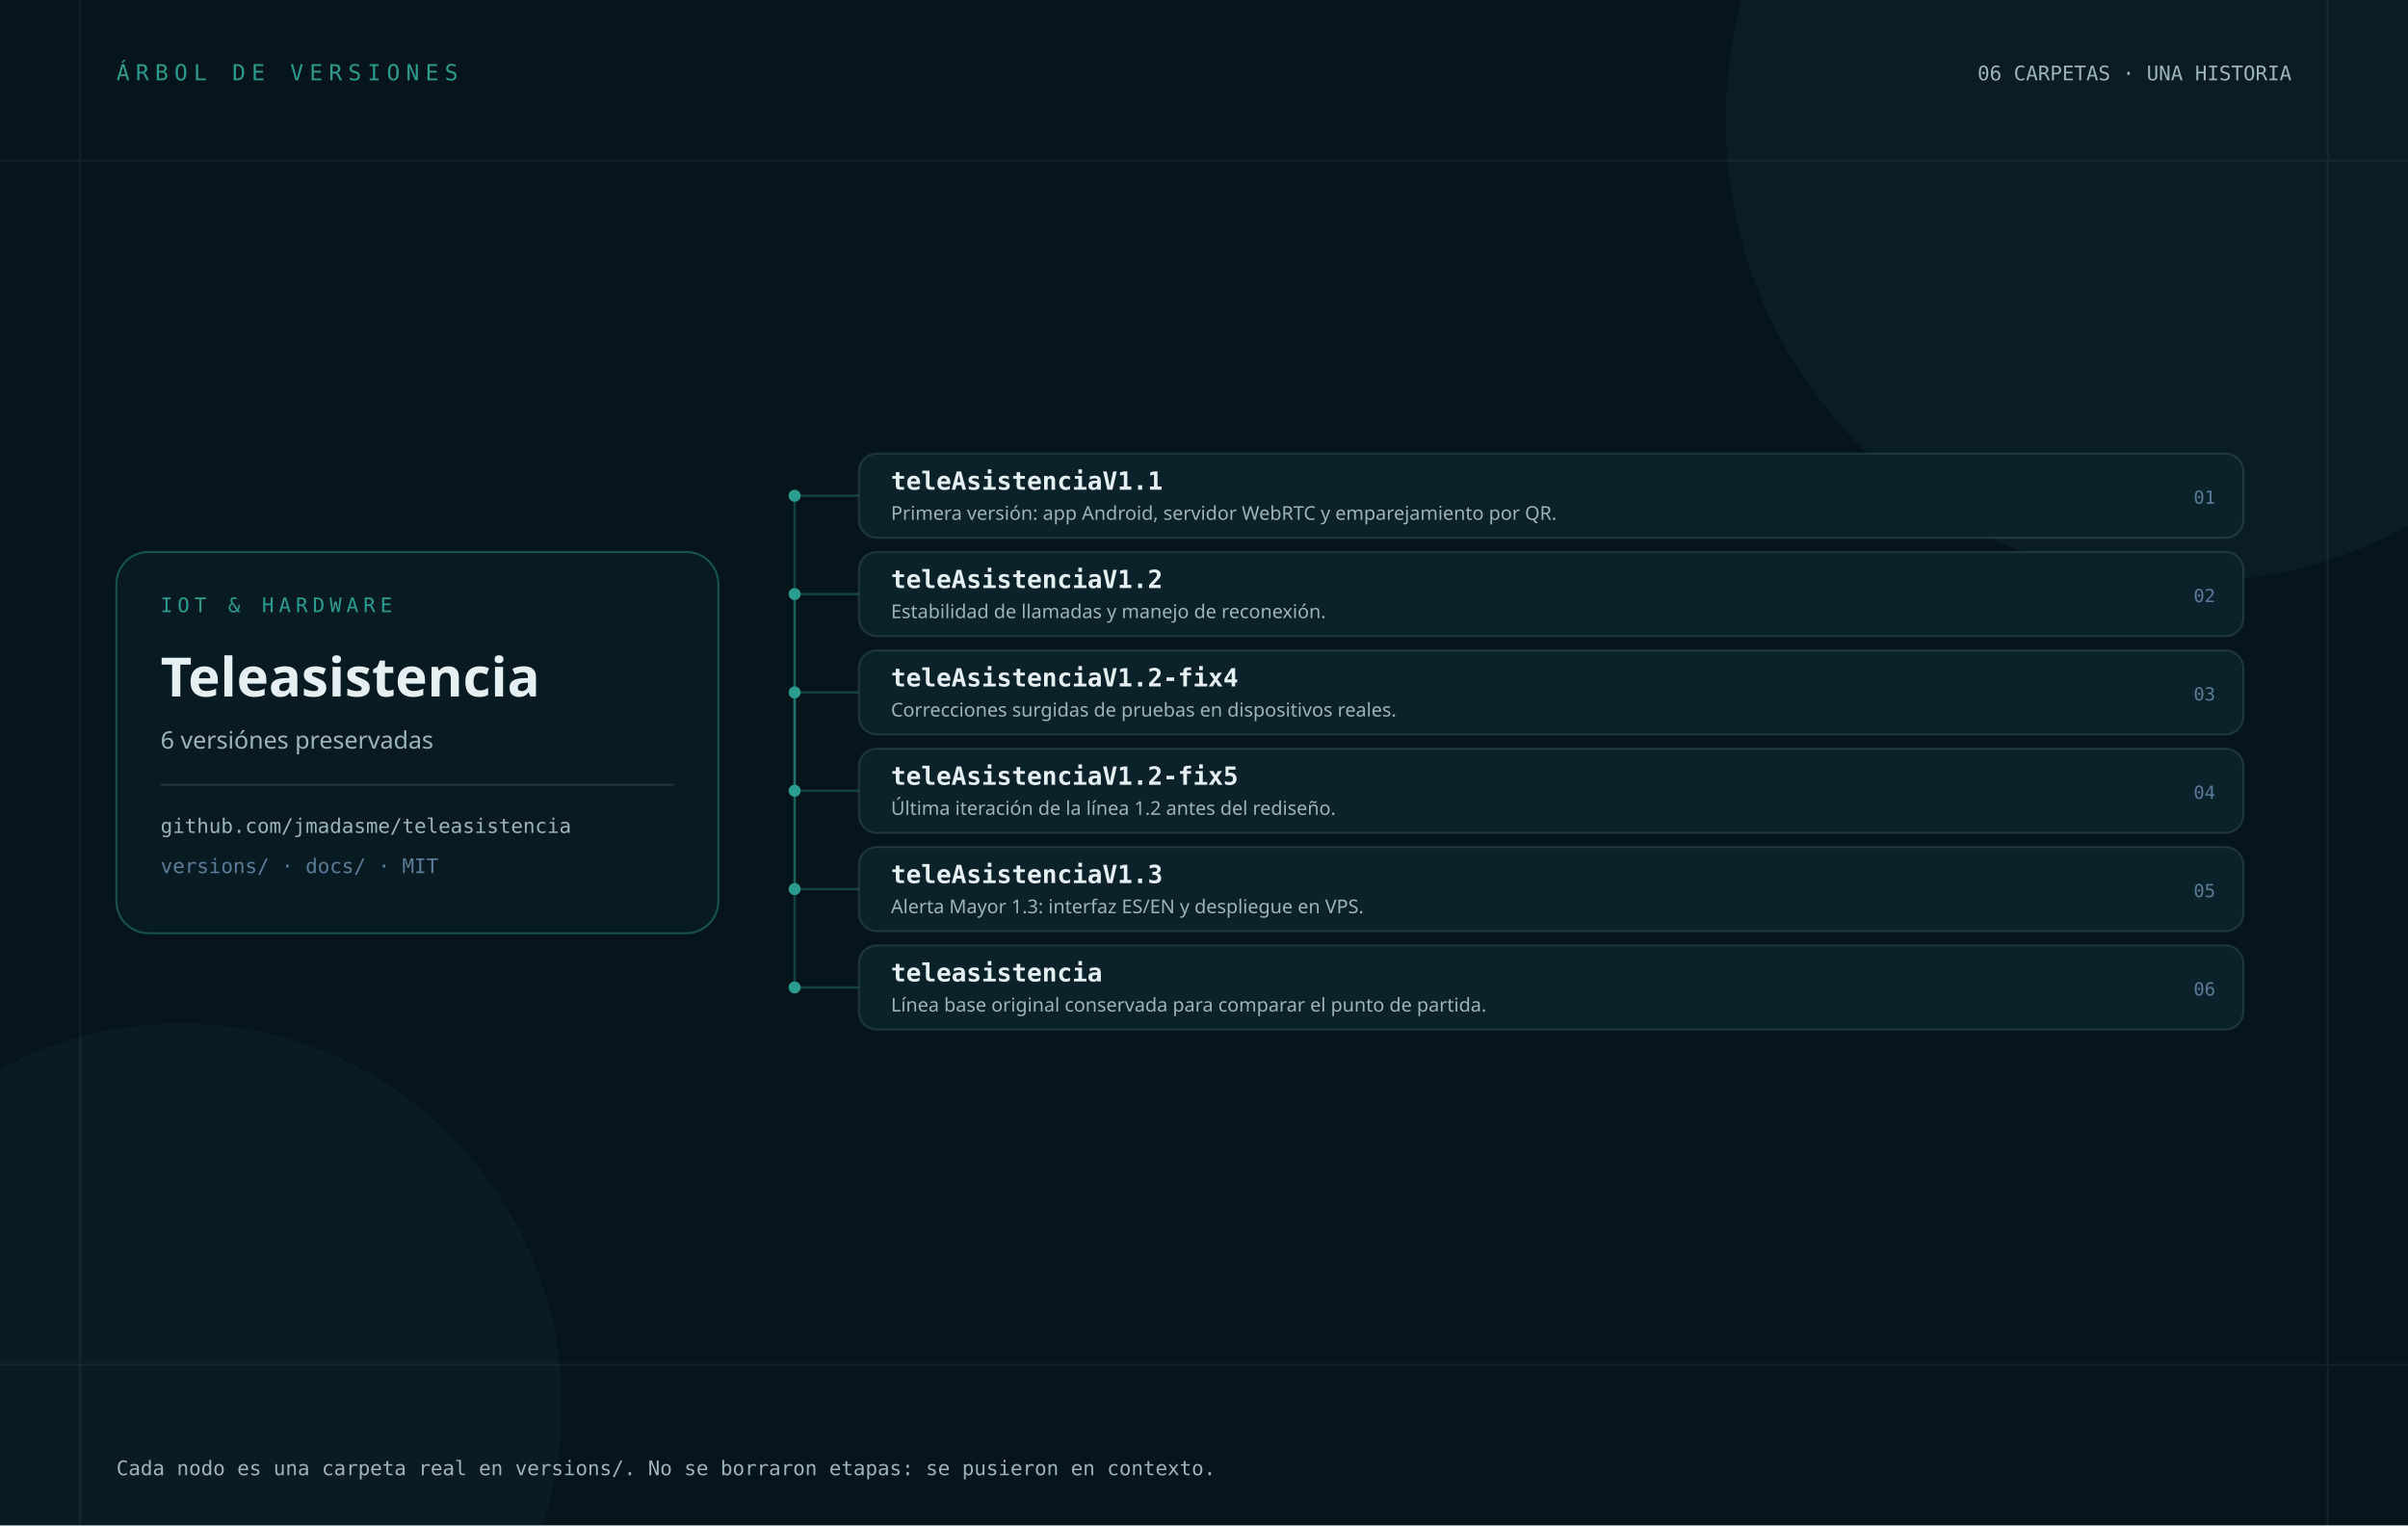
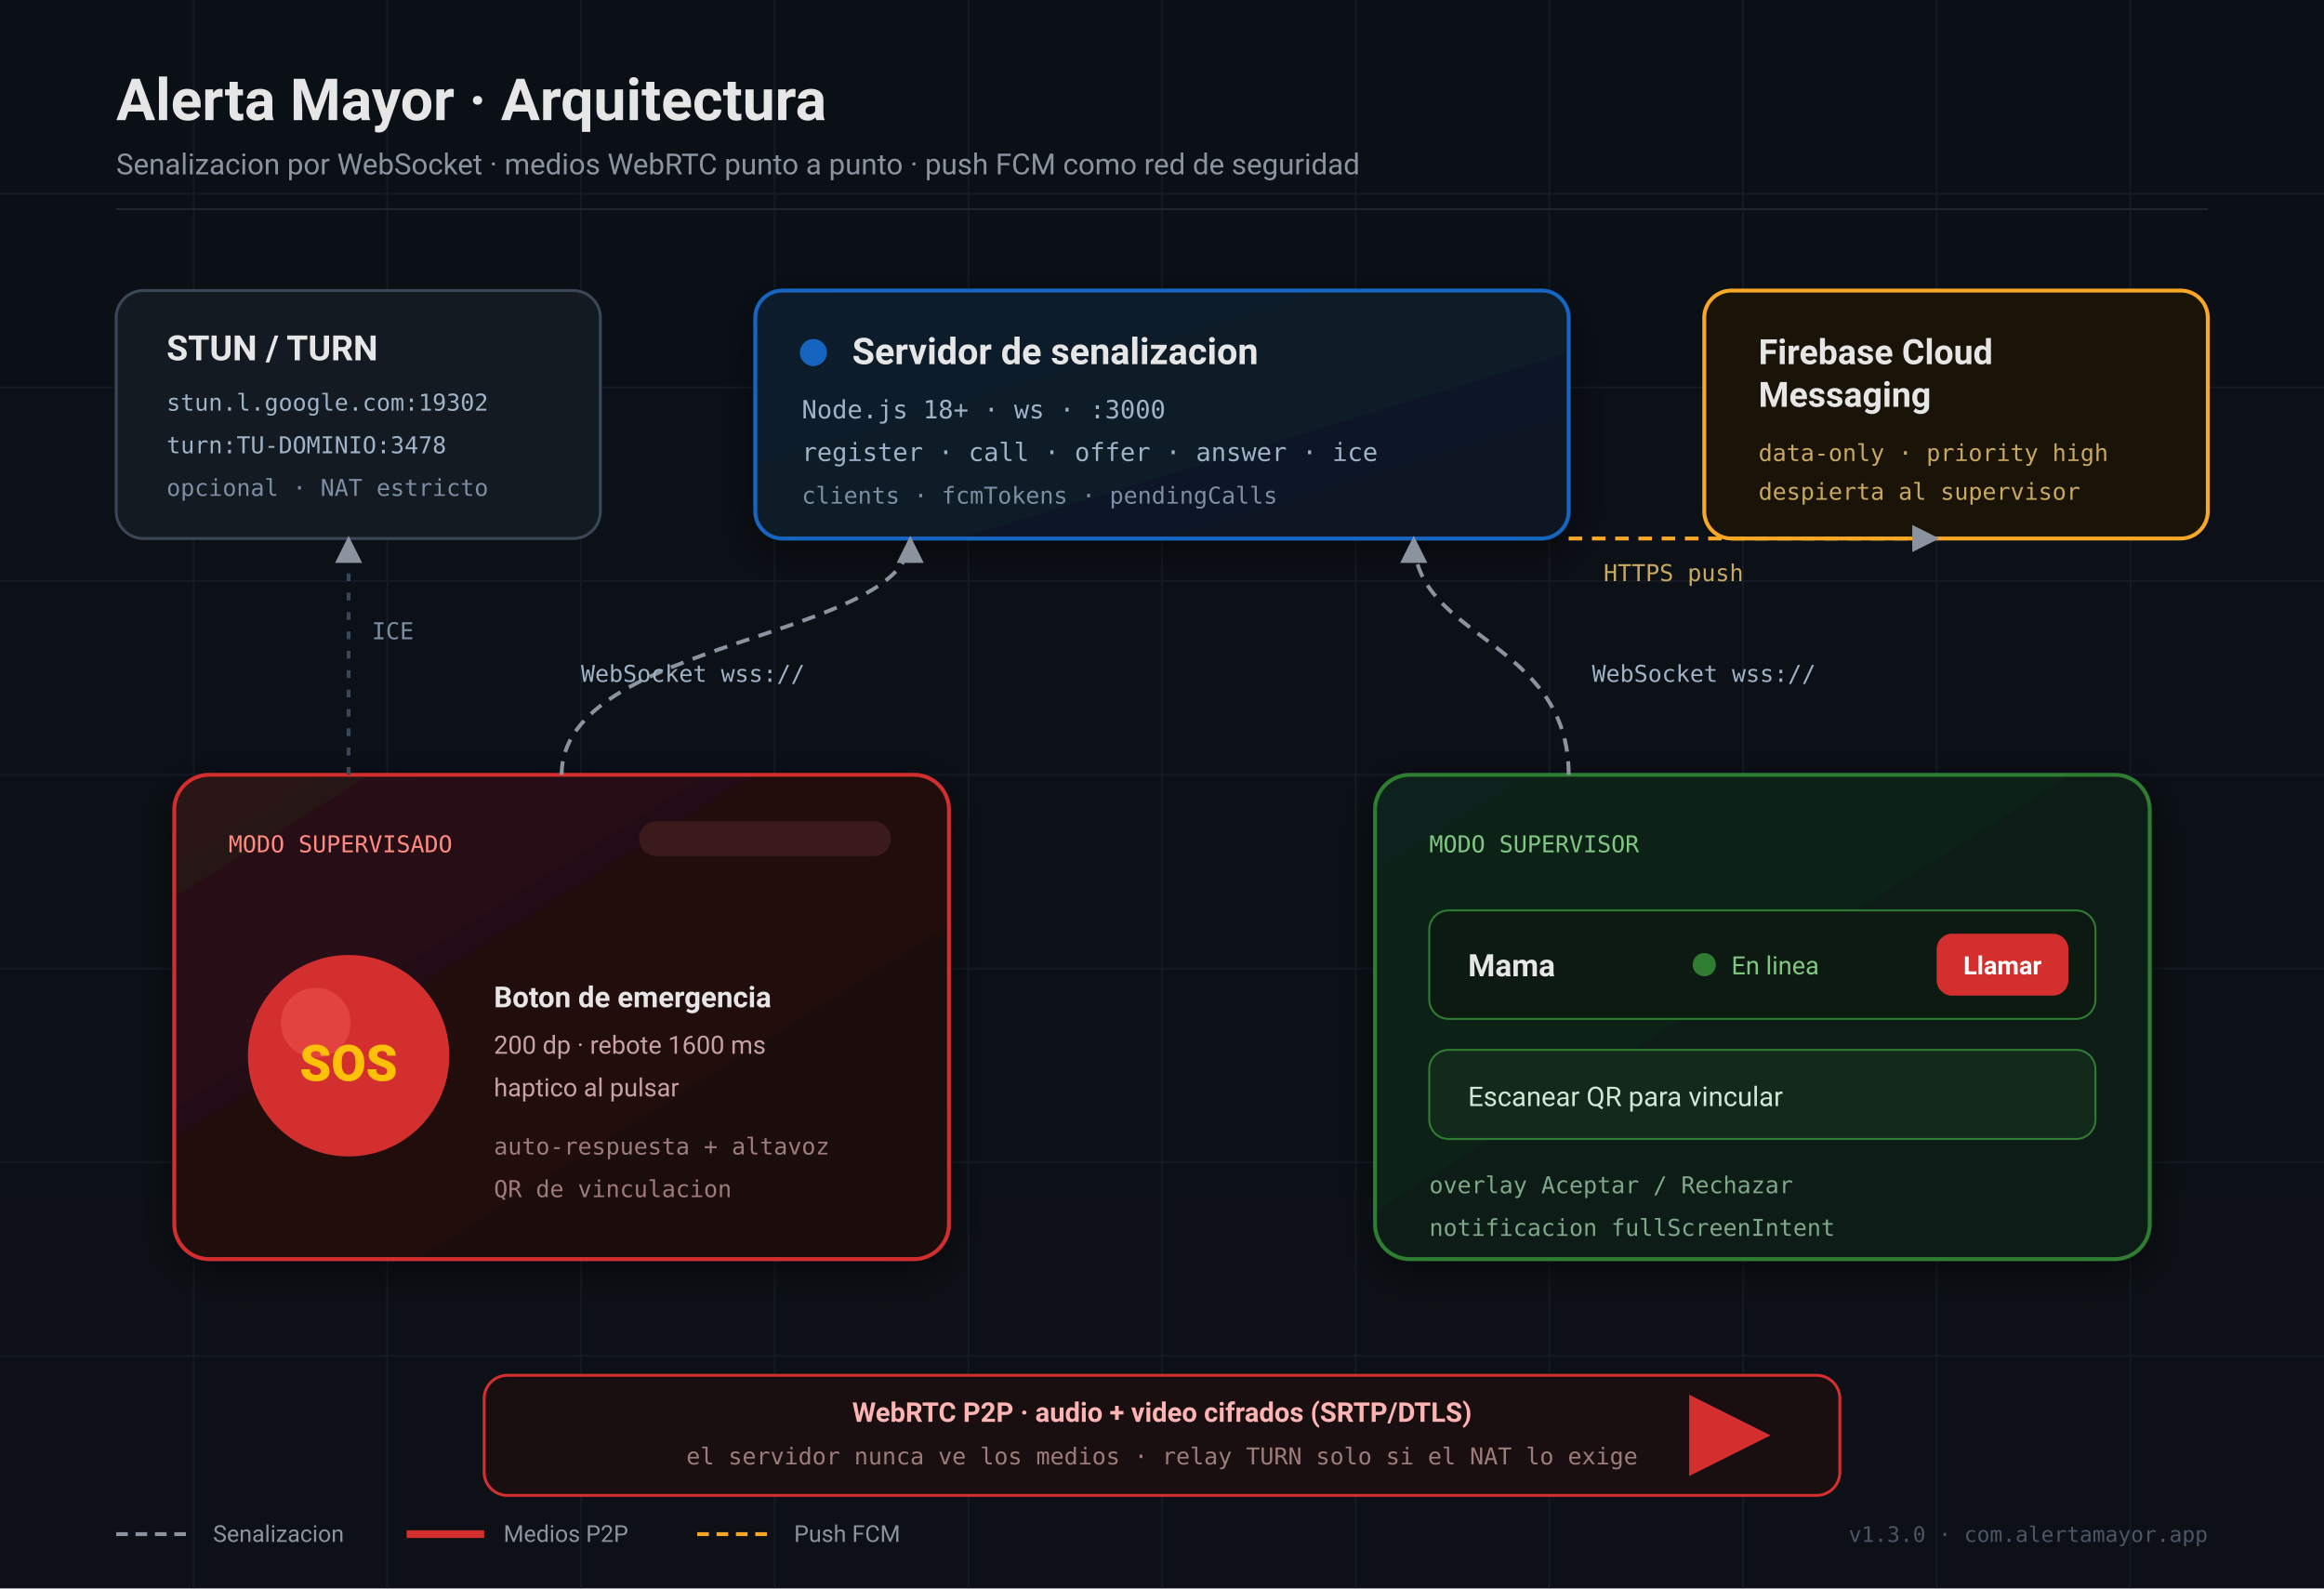
- <svg xmlns="http://www.w3.org/2000/svg" width="1200" height="760" viewBox="0 0 1200 760" role="img" aria-label="Árbol de versiones de Teleasistencia">
-   <rect width="1200" height="760" fill="#06141b" />
-   <circle cx="1090" cy="60" r="230" fill="#2A9D8F" opacity=".07" />
-   <circle cx="90" cy="700" r="190" fill="#457B9D" opacity=".07" />
-   <g stroke="rgba(148, 190, 200, .16)" stroke-width="1" opacity=".5">
-     <path d="M0 80H1200M0 680H1200M40 0V760M1160 0V760" />
+ <svg xmlns="http://www.w3.org/2000/svg" width="1200" height="820" viewBox="0 0 1200 820" role="img" aria-labelledby="title desc">
+   <defs>
+     <linearGradient id="bg" x1="0" y1="0" x2="0" y2="1">
+       <stop offset="0%" stop-color="#0b1017" />
+       <stop offset="100%" stop-color="#0d1117" />
+     </linearGradient>
+     <linearGradient id="cardRed" x1="0" y1="0" x2="1" y2="1">
+       <stop offset="0%" stop-color="#2a1213" />
+       <stop offset="100%" stop-color="#1a0e0f" />
+     </linearGradient>
+     <linearGradient id="cardBlue" x1="0" y1="0" x2="1" y2="1">
+       <stop offset="0%" stop-color="#0f1c2c" />
+       <stop offset="100%" stop-color="#101822" />
+     </linearGradient>
+     <linearGradient id="cardGreen" x1="0" y1="0" x2="1" y2="1">
+       <stop offset="0%" stop-color="#10241a" />
+       <stop offset="100%" stop-color="#0f1a15" />
+     </linearGradient>
+     <linearGradient id="p2p" x1="0" y1="0" x2="1" y2="0">
+       <stop offset="0%" stop-color="#D32F2F" stop-opacity="0.15" />
+       <stop offset="50%" stop-color="#D32F2F" stop-opacity="0.85" />
+       <stop offset="100%" stop-color="#D32F2F" stop-opacity="0.15" />
+     </linearGradient>
+     <marker id="arrow" viewBox="0 0 10 10" refX="9" refY="5" markerWidth="7" markerHeight="7" orient="auto-start-reverse">
+       <path d="M 0 0 L 10 5 L 0 10 z" fill="#8b949e" />
+     </marker>
+     <marker id="arrowRed" viewBox="0 0 10 10" refX="9" refY="5" markerWidth="7" markerHeight="7" orient="auto-start-reverse">
+       <path d="M 0 0 L 10 5 L 0 10 z" fill="#D32F2F" />
+     </marker>
+     <marker id="arrowGreen" viewBox="0 0 10 10" refX="9" refY="5" markerWidth="7" markerHeight="7" orient="auto-start-reverse">
+       <path d="M 0 0 L 10 5 L 0 10 z" fill="#2E7D32" />
+     </marker>
+     <filter id="shadow" x="-20%" y="-20%" width="140%" height="140%">
+       <feDropShadow dx="0" dy="6" stdDeviation="10" flood-color="#000000" flood-opacity="0.55" />
+     </filter>
+   </defs>
+   <rect width="1200" height="820" fill="url(#bg)" />
+   <g stroke="#1b2431" stroke-width="1" opacity="0.5">
+     <path d="M0 100 H1200 M0 200 H1200 M0 300 H1200 M0 400 H1200 M0 500 H1200 M0 600 H1200 M0 700 H1200" />
+     <path d="M100 0 V820 M200 0 V820 M300 0 V820 M400 0 V820 M500 0 V820 M600 0 V820 M700 0 V820 M800 0 V820 M900 0 V820 M1000 0 V820 M1100 0 V820" />
  </g>
-   <text x="58" y="40" fill="#2A9D8F" font-family="monospace" font-size="11" letter-spacing="3">ÁRBOL DE VERSIONES</text>
-   <text x="1142" y="40" text-anchor="end" fill="#9db4bd" font-family="monospace" font-size="10">06 CARPETAS · UNA HISTORIA</text>
-   <rect x="58" y="275" width="300" height="190" rx="16" fill="#081b23" stroke="#2A9D8F" stroke-opacity=".45" />
-   <text x="80" y="305" fill="#2A9D8F" font-family="monospace" font-size="10" letter-spacing="2.4">IOT &amp; HARDWARE</text>
-   <text x="80" y="347" fill="#e6f0f3" font-family="sans-serif" font-size="27" font-weight="700">Teleasistencia</text>
-   <text x="80" y="373" fill="#9db4bd" font-family="sans-serif" font-size="12">6 versiónes preservadas</text>
-   <line x1="80" y1="391" x2="336" y2="391" stroke="rgba(148, 190, 200, .16)" />
-   <text x="80" y="415" fill="#9db4bd" font-family="monospace" font-size="10">github.com/jmadasme/teleasistencia</text>
-   <text x="80" y="435" fill="#5B7C99" font-family="monospace" font-size="10">versions/ · docs/ · MIT</text>
-   <path d="M396 370 V247 H428" fill="none" stroke="#2A9D8F" stroke-opacity=".34" stroke-width="1.2" />
-   <circle cx="396" cy="247" r="3" fill="#2A9D8F" />
-   <rect x="428" y="226" width="690" height="42" rx="9" fill="#0b222b" stroke="rgba(148, 190, 200, .16)" />
-   <text x="444" y="244" fill="#e6f0f3" font-family="monospace" font-size="12.5" font-weight="600">teleAsistenciaV1.1</text>
-   <text x="444" y="259" fill="#9db4bd" font-family="sans-serif" font-size="9.5">Primera versión: app Android, servidor WebRTC y emparejamiento por QR.</text>
-   <text x="1104" y="251" text-anchor="end" fill="#5B7C99" font-family="monospace" font-size="9">01</text>
-   <path d="M396 370 V296 H428" fill="none" stroke="#2A9D8F" stroke-opacity=".34" stroke-width="1.2" />
-   <circle cx="396" cy="296" r="3" fill="#2A9D8F" />
-   <rect x="428" y="275" width="690" height="42" rx="9" fill="#0b222b" stroke="rgba(148, 190, 200, .16)" />
-   <text x="444" y="293" fill="#e6f0f3" font-family="monospace" font-size="12.5" font-weight="600">teleAsistenciaV1.2</text>
-   <text x="444" y="308" fill="#9db4bd" font-family="sans-serif" font-size="9.5">Estabilidad de llamadas y manejo de reconexión.</text>
-   <text x="1104" y="300" text-anchor="end" fill="#5B7C99" font-family="monospace" font-size="9">02</text>
-   <path d="M396 370 V345 H428" fill="none" stroke="#2A9D8F" stroke-opacity=".34" stroke-width="1.2" />
-   <circle cx="396" cy="345" r="3" fill="#2A9D8F" />
-   <rect x="428" y="324" width="690" height="42" rx="9" fill="#0b222b" stroke="rgba(148, 190, 200, .16)" />
-   <text x="444" y="342" fill="#e6f0f3" font-family="monospace" font-size="12.5" font-weight="600">teleAsistenciaV1.2-fix4</text>
-   <text x="444" y="357" fill="#9db4bd" font-family="sans-serif" font-size="9.5">Correcciones surgidas de pruebas en dispositivos reales.</text>
-   <text x="1104" y="349" text-anchor="end" fill="#5B7C99" font-family="monospace" font-size="9">03</text>
-   <path d="M396 370 V394 H428" fill="none" stroke="#2A9D8F" stroke-opacity=".34" stroke-width="1.2" />
-   <circle cx="396" cy="394" r="3" fill="#2A9D8F" />
-   <rect x="428" y="373" width="690" height="42" rx="9" fill="#0b222b" stroke="rgba(148, 190, 200, .16)" />
-   <text x="444" y="391" fill="#e6f0f3" font-family="monospace" font-size="12.5" font-weight="600">teleAsistenciaV1.2-fix5</text>
-   <text x="444" y="406" fill="#9db4bd" font-family="sans-serif" font-size="9.5">Última iteración de la línea 1.2 antes del rediseño.</text>
-   <text x="1104" y="398" text-anchor="end" fill="#5B7C99" font-family="monospace" font-size="9">04</text>
-   <path d="M396 370 V443 H428" fill="none" stroke="#2A9D8F" stroke-opacity=".34" stroke-width="1.2" />
-   <circle cx="396" cy="443" r="3" fill="#2A9D8F" />
-   <rect x="428" y="422" width="690" height="42" rx="9" fill="#0b222b" stroke="rgba(148, 190, 200, .16)" />
-   <text x="444" y="440" fill="#e6f0f3" font-family="monospace" font-size="12.5" font-weight="600">teleAsistenciaV1.3</text>
-   <text x="444" y="455" fill="#9db4bd" font-family="sans-serif" font-size="9.5">Alerta Mayor 1.3: interfaz ES/EN y despliegue en VPS.</text>
-   <text x="1104" y="447" text-anchor="end" fill="#5B7C99" font-family="monospace" font-size="9">05</text>
-   <path d="M396 370 V492 H428" fill="none" stroke="#2A9D8F" stroke-opacity=".34" stroke-width="1.2" />
-   <circle cx="396" cy="492" r="3" fill="#2A9D8F" />
-   <rect x="428" y="471" width="690" height="42" rx="9" fill="#0b222b" stroke="rgba(148, 190, 200, .16)" />
-   <text x="444" y="489" fill="#e6f0f3" font-family="monospace" font-size="12.5" font-weight="600">teleasistencia</text>
-   <text x="444" y="504" fill="#9db4bd" font-family="sans-serif" font-size="9.5">Línea base original conservada para comparar el punto de partida.</text>
-   <text x="1104" y="496" text-anchor="end" fill="#5B7C99" font-family="monospace" font-size="9">06</text>
-   <text x="58" y="735" fill="#9db4bd" font-family="monospace" font-size="10">Cada nodo es una carpeta real en versions/. No se borraron etapas: se pusieron en contexto.</text>
+   <text x="60" y="62" fill="#E6E6E6" font-family="ui-sans-serif, -apple-system, 'Segoe UI', Roboto, Helvetica, Arial, sans-serif" font-size="30" font-weight="700">Alerta Mayor · Arquitectura</text>
+   <text x="60" y="90" fill="#8b949e" font-family="ui-sans-serif, -apple-system, 'Segoe UI', Roboto, Helvetica, Arial, sans-serif" font-size="15">Senalizacion por WebSocket · medios WebRTC punto a punto · push FCM como red de seguridad</text>
+   <line x1="60" y1="108" x2="1140" y2="108" stroke="#21262d" stroke-width="1" />
+   <rect x="390" y="150" width="420" height="128" rx="14" fill="url(#cardBlue)" stroke="#1565C0" stroke-width="2" filter="url(#shadow)" />
+   <circle cx="420" cy="182" r="7" fill="#1565C0" />
+   <text x="440" y="188" fill="#E6E6E6" font-family="ui-sans-serif, -apple-system, 'Segoe UI', Roboto, Helvetica, Arial, sans-serif" font-size="19" font-weight="700">Servidor de senalizacion</text>
+   <text x="414" y="216" fill="#9fb3c8" font-family="ui-monospace, SFMono-Regular, Menlo, Consolas, monospace" font-size="13">Node.js 18+ · ws · :3000</text>
+   <text x="414" y="238" fill="#9fb3c8" font-family="ui-monospace, SFMono-Regular, Menlo, Consolas, monospace" font-size="13">register · call · offer · answer · ice</text>
+   <text x="414" y="260" fill="#7d8ea3" font-family="ui-monospace, SFMono-Regular, Menlo, Consolas, monospace" font-size="12">clients · fcmTokens · pendingCalls</text>
+   <rect x="880" y="150" width="260" height="128" rx="14" fill="#1a1408" stroke="#F9A825" stroke-width="2" />
+   <text x="908" y="188" fill="#E6E6E6" font-family="ui-sans-serif, -apple-system, 'Segoe UI', Roboto, Helvetica, Arial, sans-serif" font-size="18" font-weight="700">Firebase Cloud</text>
+   <text x="908" y="210" fill="#E6E6E6" font-family="ui-sans-serif, -apple-system, 'Segoe UI', Roboto, Helvetica, Arial, sans-serif" font-size="18" font-weight="700">Messaging</text>
+   <text x="908" y="238" fill="#c9a85f" font-family="ui-monospace, SFMono-Regular, Menlo, Consolas, monospace" font-size="12">data-only · priority high</text>
+   <text x="908" y="258" fill="#c9a85f" font-family="ui-monospace, SFMono-Regular, Menlo, Consolas, monospace" font-size="12">despierta al supervisor</text>
+   <rect x="60" y="150" width="250" height="128" rx="14" fill="#141a22" stroke="#3b4757" stroke-width="1.5" />
+   <text x="86" y="186" fill="#E6E6E6" font-family="ui-sans-serif, -apple-system, 'Segoe UI', Roboto, Helvetica, Arial, sans-serif" font-size="18" font-weight="700">STUN / TURN</text>
+   <text x="86" y="212" fill="#9fb3c8" font-family="ui-monospace, SFMono-Regular, Menlo, Consolas, monospace" font-size="12">stun.l.google.com:19302</text>
+   <text x="86" y="234" fill="#9fb3c8" font-family="ui-monospace, SFMono-Regular, Menlo, Consolas, monospace" font-size="12">turn:TU-DOMINIO:3478</text>
+   <text x="86" y="256" fill="#7d8ea3" font-family="ui-monospace, SFMono-Regular, Menlo, Consolas, monospace" font-size="12">opcional · NAT estricto</text>
+   <rect x="90" y="400" width="400" height="250" rx="18" fill="url(#cardRed)" stroke="#D32F2F" stroke-width="2" filter="url(#shadow)" />
+   <rect x="330" y="424" width="130" height="18" rx="9" fill="#3a1a1a" />
+   <text x="118" y="440" fill="#FF8A80" font-family="ui-monospace, SFMono-Regular, Menlo, Consolas, monospace" font-size="12">MODO SUPERVISADO</text>
+   <circle cx="180" cy="545" r="52" fill="#D32F2F" />
+   <circle cx="163" cy="528" r="18" fill="#ef5350" opacity="0.55" />
+   <text x="180" y="558" text-anchor="middle" fill="#FFC107" font-family="ui-sans-serif, -apple-system, 'Segoe UI', Roboto, Helvetica, Arial, sans-serif" font-size="26" font-weight="800">SOS</text>
+   <text x="255" y="520" fill="#E6E6E6" font-family="ui-sans-serif, -apple-system, 'Segoe UI', Roboto, Helvetica, Arial, sans-serif" font-size="15" font-weight="700">Boton de emergencia</text>
+   <text x="255" y="544" fill="#c8a2a2" font-family="ui-sans-serif, -apple-system, 'Segoe UI', Roboto, Helvetica, Arial, sans-serif" font-size="13">200 dp · rebote 1600 ms</text>
+   <text x="255" y="566" fill="#c8a2a2" font-family="ui-sans-serif, -apple-system, 'Segoe UI', Roboto, Helvetica, Arial, sans-serif" font-size="13">haptico al pulsar</text>
+   <text x="255" y="596" fill="#9e7b7b" font-family="ui-monospace, SFMono-Regular, Menlo, Consolas, monospace" font-size="12">auto-respuesta + altavoz</text>
+   <text x="255" y="618" fill="#9e7b7b" font-family="ui-monospace, SFMono-Regular, Menlo, Consolas, monospace" font-size="12">QR de vinculacion</text>
+   <rect x="710" y="400" width="400" height="250" rx="18" fill="url(#cardGreen)" stroke="#2E7D32" stroke-width="2" filter="url(#shadow)" />
+   <text x="738" y="440" fill="#81c784" font-family="ui-monospace, SFMono-Regular, Menlo, Consolas, monospace" font-size="12">MODO SUPERVISOR</text>
+   <rect x="738" y="470" width="344" height="56" rx="10" fill="#0d1a12" stroke="#2E7D32" stroke-width="1" />
+   <text x="758" y="504" fill="#E6E6E6" font-family="ui-sans-serif, -apple-system, 'Segoe UI', Roboto, Helvetica, Arial, sans-serif" font-size="16" font-weight="700">Mama</text>
+   <circle cx="880" cy="498" r="6" fill="#2E7D32" />
+   <text x="894" y="503" fill="#81c784" font-family="ui-sans-serif, -apple-system, 'Segoe UI', Roboto, Helvetica, Arial, sans-serif" font-size="13">En linea</text>
+   <rect x="1000" y="482" width="68" height="32" rx="8" fill="#D32F2F" />
+   <text x="1034" y="503" text-anchor="middle" fill="#ffffff" font-family="ui-sans-serif, -apple-system, 'Segoe UI', Roboto, Helvetica, Arial, sans-serif" font-size="13" font-weight="700">Llamar</text>
+   <rect x="738" y="542" width="344" height="46" rx="10" fill="#122a1c" stroke="#2E7D32" stroke-width="1" />
+   <text x="758" y="571" fill="#cfe8d6" font-family="ui-sans-serif, -apple-system, 'Segoe UI', Roboto, Helvetica, Arial, sans-serif" font-size="14">Escanear QR para vincular</text>
+   <text x="738" y="616" fill="#7fa88b" font-family="ui-monospace, SFMono-Regular, Menlo, Consolas, monospace" font-size="12">overlay Aceptar / Rechazar</text>
+   <text x="738" y="638" fill="#7fa88b" font-family="ui-monospace, SFMono-Regular, Menlo, Consolas, monospace" font-size="12">notificacion fullScreenIntent</text>
+   <path d="M290 400 C290 330 470 330 470 278" fill="none" stroke="#8b949e" stroke-width="2" stroke-dasharray="7 5" marker-end="url(#arrow)" />
+   <text x="300" y="352" fill="#9fb3c8" font-family="ui-monospace, SFMono-Regular, Menlo, Consolas, monospace" font-size="12">WebSocket wss://</text>
+   <path d="M810 400 C810 330 730 330 730 278" fill="none" stroke="#8b949e" stroke-width="2" stroke-dasharray="7 5" marker-end="url(#arrow)" />
+   <text x="822" y="352" fill="#9fb3c8" font-family="ui-monospace, SFMono-Regular, Menlo, Consolas, monospace" font-size="12">WebSocket wss://</text>
+   <path d="M810 278 L1000 278" fill="none" stroke="#F9A825" stroke-width="2" stroke-dasharray="7 5" marker-end="url(#arrow)" />
+   <text x="828" y="300" fill="#c9a85f" font-family="ui-monospace, SFMono-Regular, Menlo, Consolas, monospace" font-size="12">HTTPS push</text>
+   <path d="M180 400 L180 278" fill="none" stroke="#3b4757" stroke-width="2" stroke-dasharray="4 6" marker-end="url(#arrow)" />
+   <text x="192" y="330" fill="#7d8ea3" font-family="ui-monospace, SFMono-Regular, Menlo, Consolas, monospace" font-size="12">ICE</text>
+   <rect x="250" y="710" width="700" height="62" rx="12" fill="#1a0f10" stroke="#D32F2F" stroke-width="1.5" />
+   <line x1="290" y1="741" x2="910" y2="741" stroke="url(#p2p)" stroke-width="6" marker-end="url(#arrowRed)" />
+   <text x="600" y="734" text-anchor="middle" fill="#ffb4b4" font-family="ui-sans-serif, -apple-system, 'Segoe UI', Roboto, Helvetica, Arial, sans-serif" font-size="14" font-weight="700">WebRTC P2P · audio + video cifrados (SRTP/DTLS)</text>
+   <text x="600" y="756" text-anchor="middle" fill="#9e7b7b" font-family="ui-monospace, SFMono-Regular, Menlo, Consolas, monospace" font-size="12">el servidor nunca ve los medios · relay TURN solo si el NAT lo exige</text>
+   <g font-family="ui-sans-serif, -apple-system, 'Segoe UI', Roboto, Helvetica, Arial, sans-serif" font-size="12" fill="#8b949e">
+     <line x1="60" y1="792" x2="100" y2="792" stroke="#8b949e" stroke-width="2" stroke-dasharray="6 4" />
+     <text x="110" y="796">Senalizacion</text>
+     <line x1="210" y1="792" x2="250" y2="792" stroke="#D32F2F" stroke-width="4" />
+     <text x="260" y="796">Medios P2P</text>
+     <line x1="360" y1="792" x2="400" y2="792" stroke="#F9A825" stroke-width="2" stroke-dasharray="6 4" />
+     <text x="410" y="796">Push FCM</text>
+   </g>
+   <text x="1140" y="796" text-anchor="end" fill="#4b5563" font-family="ui-monospace, SFMono-Regular, Menlo, Consolas, monospace" font-size="11">v1.3.0 · com.alertamayor.app</text>
</svg>
